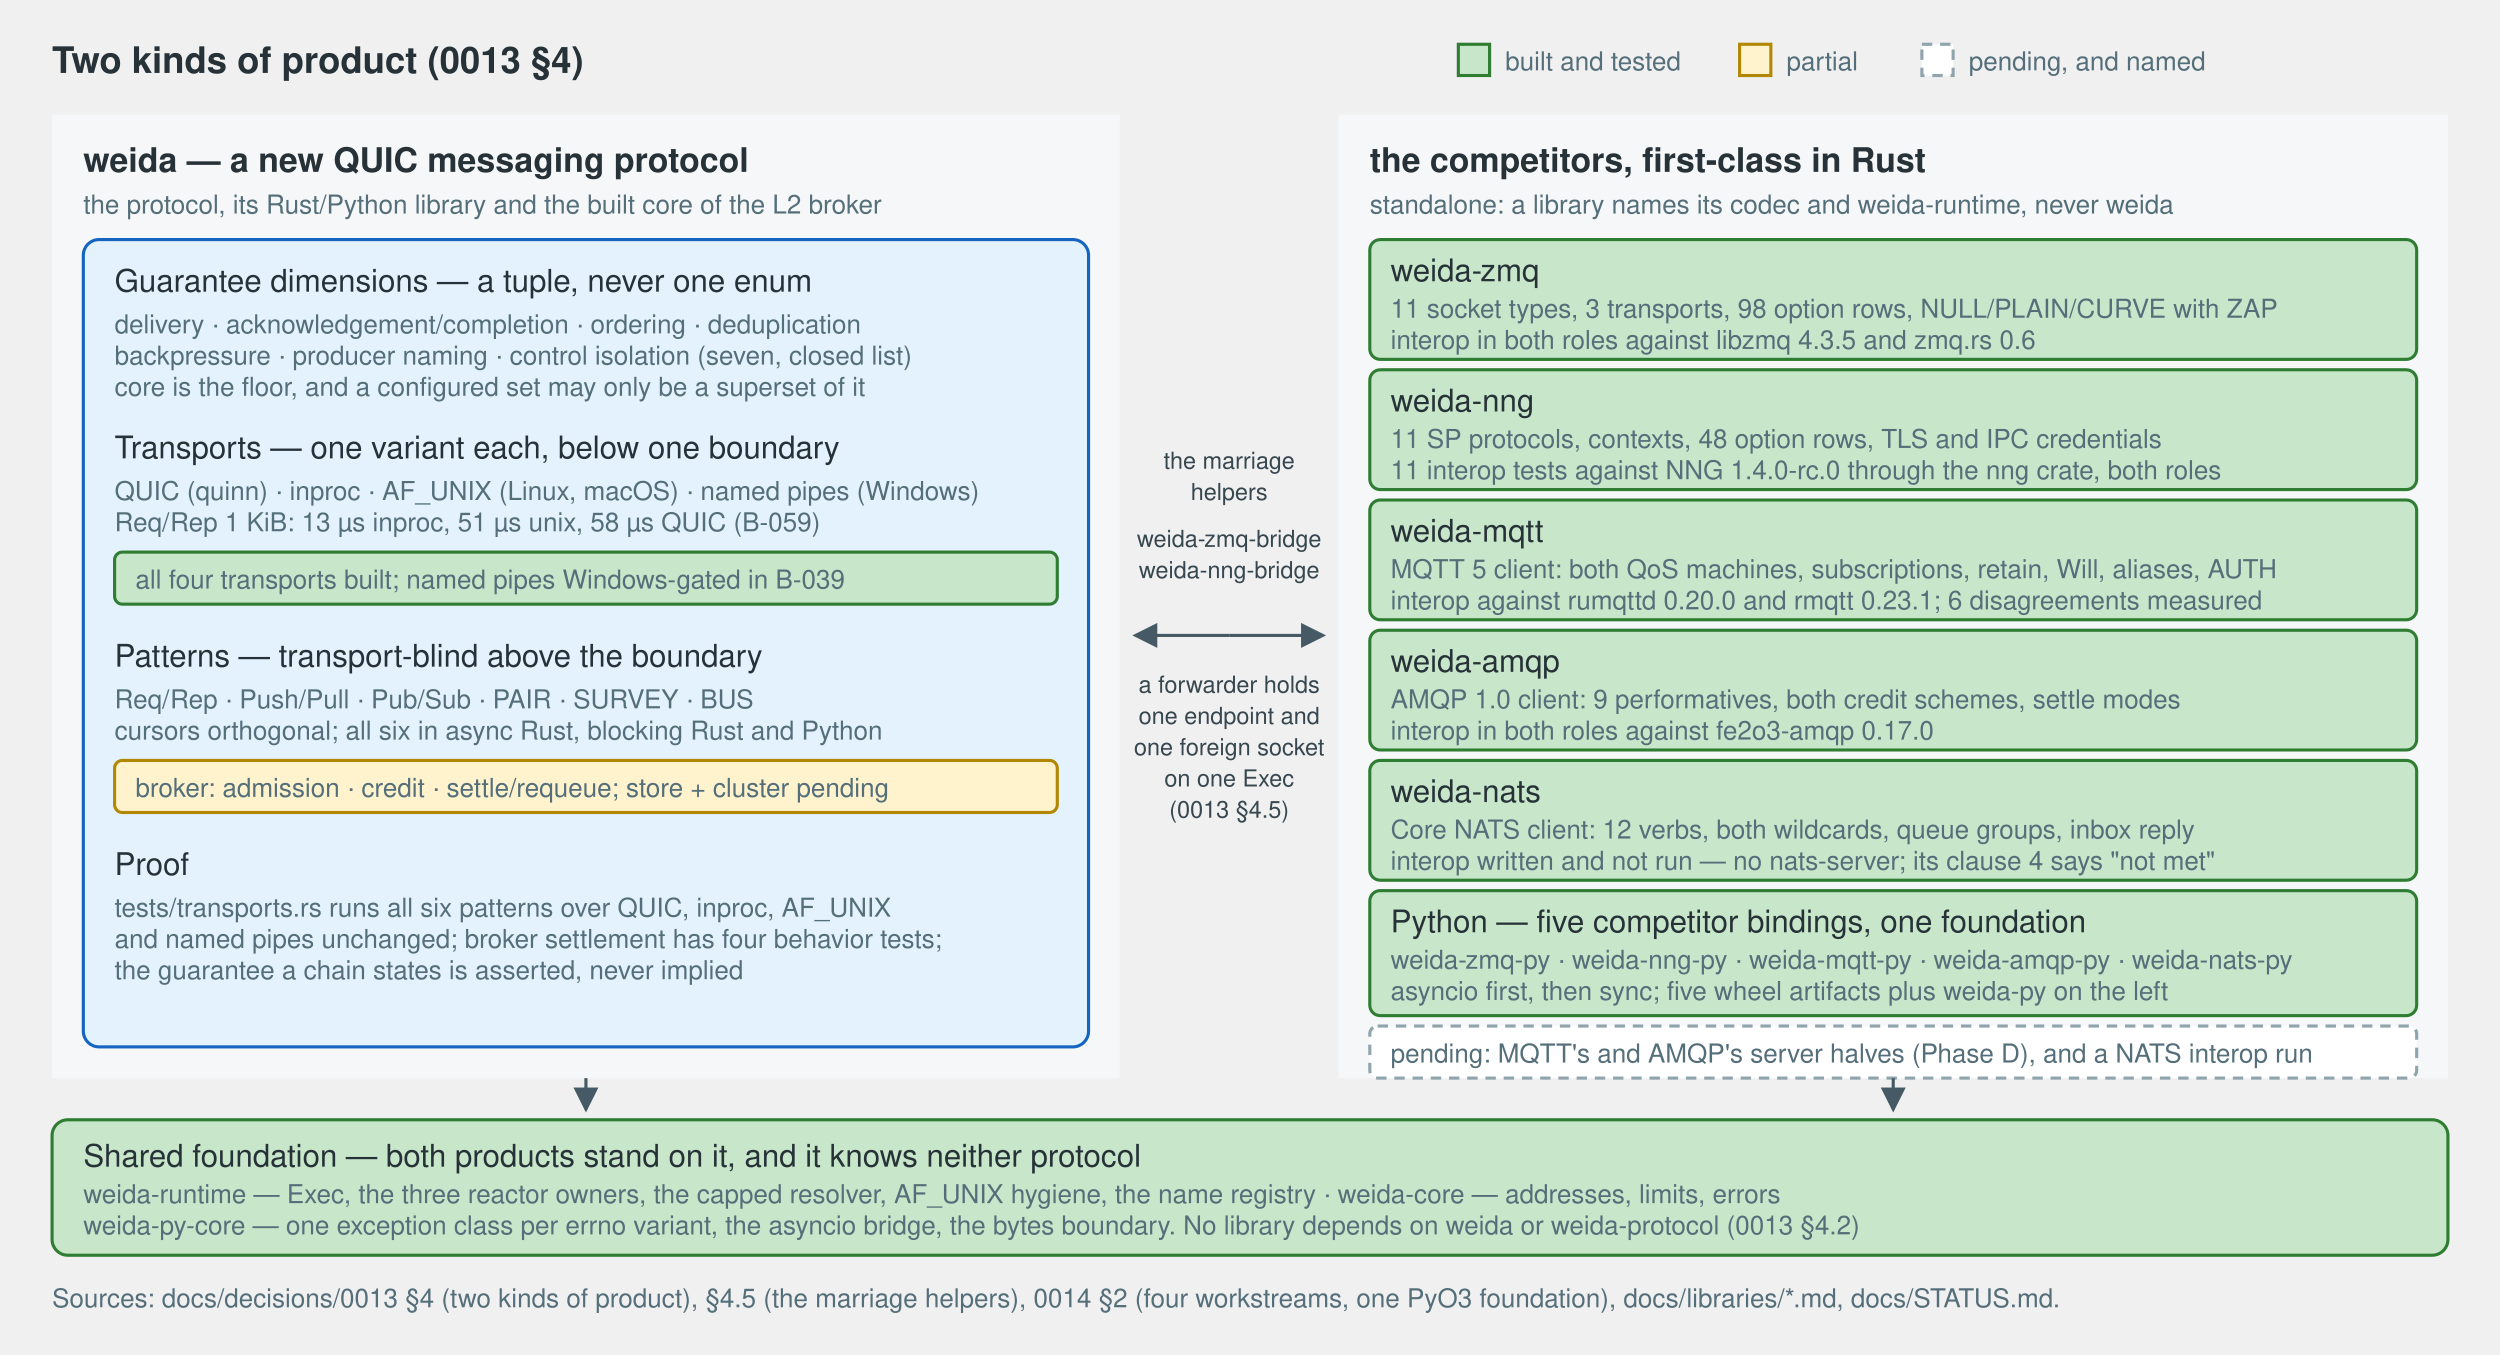
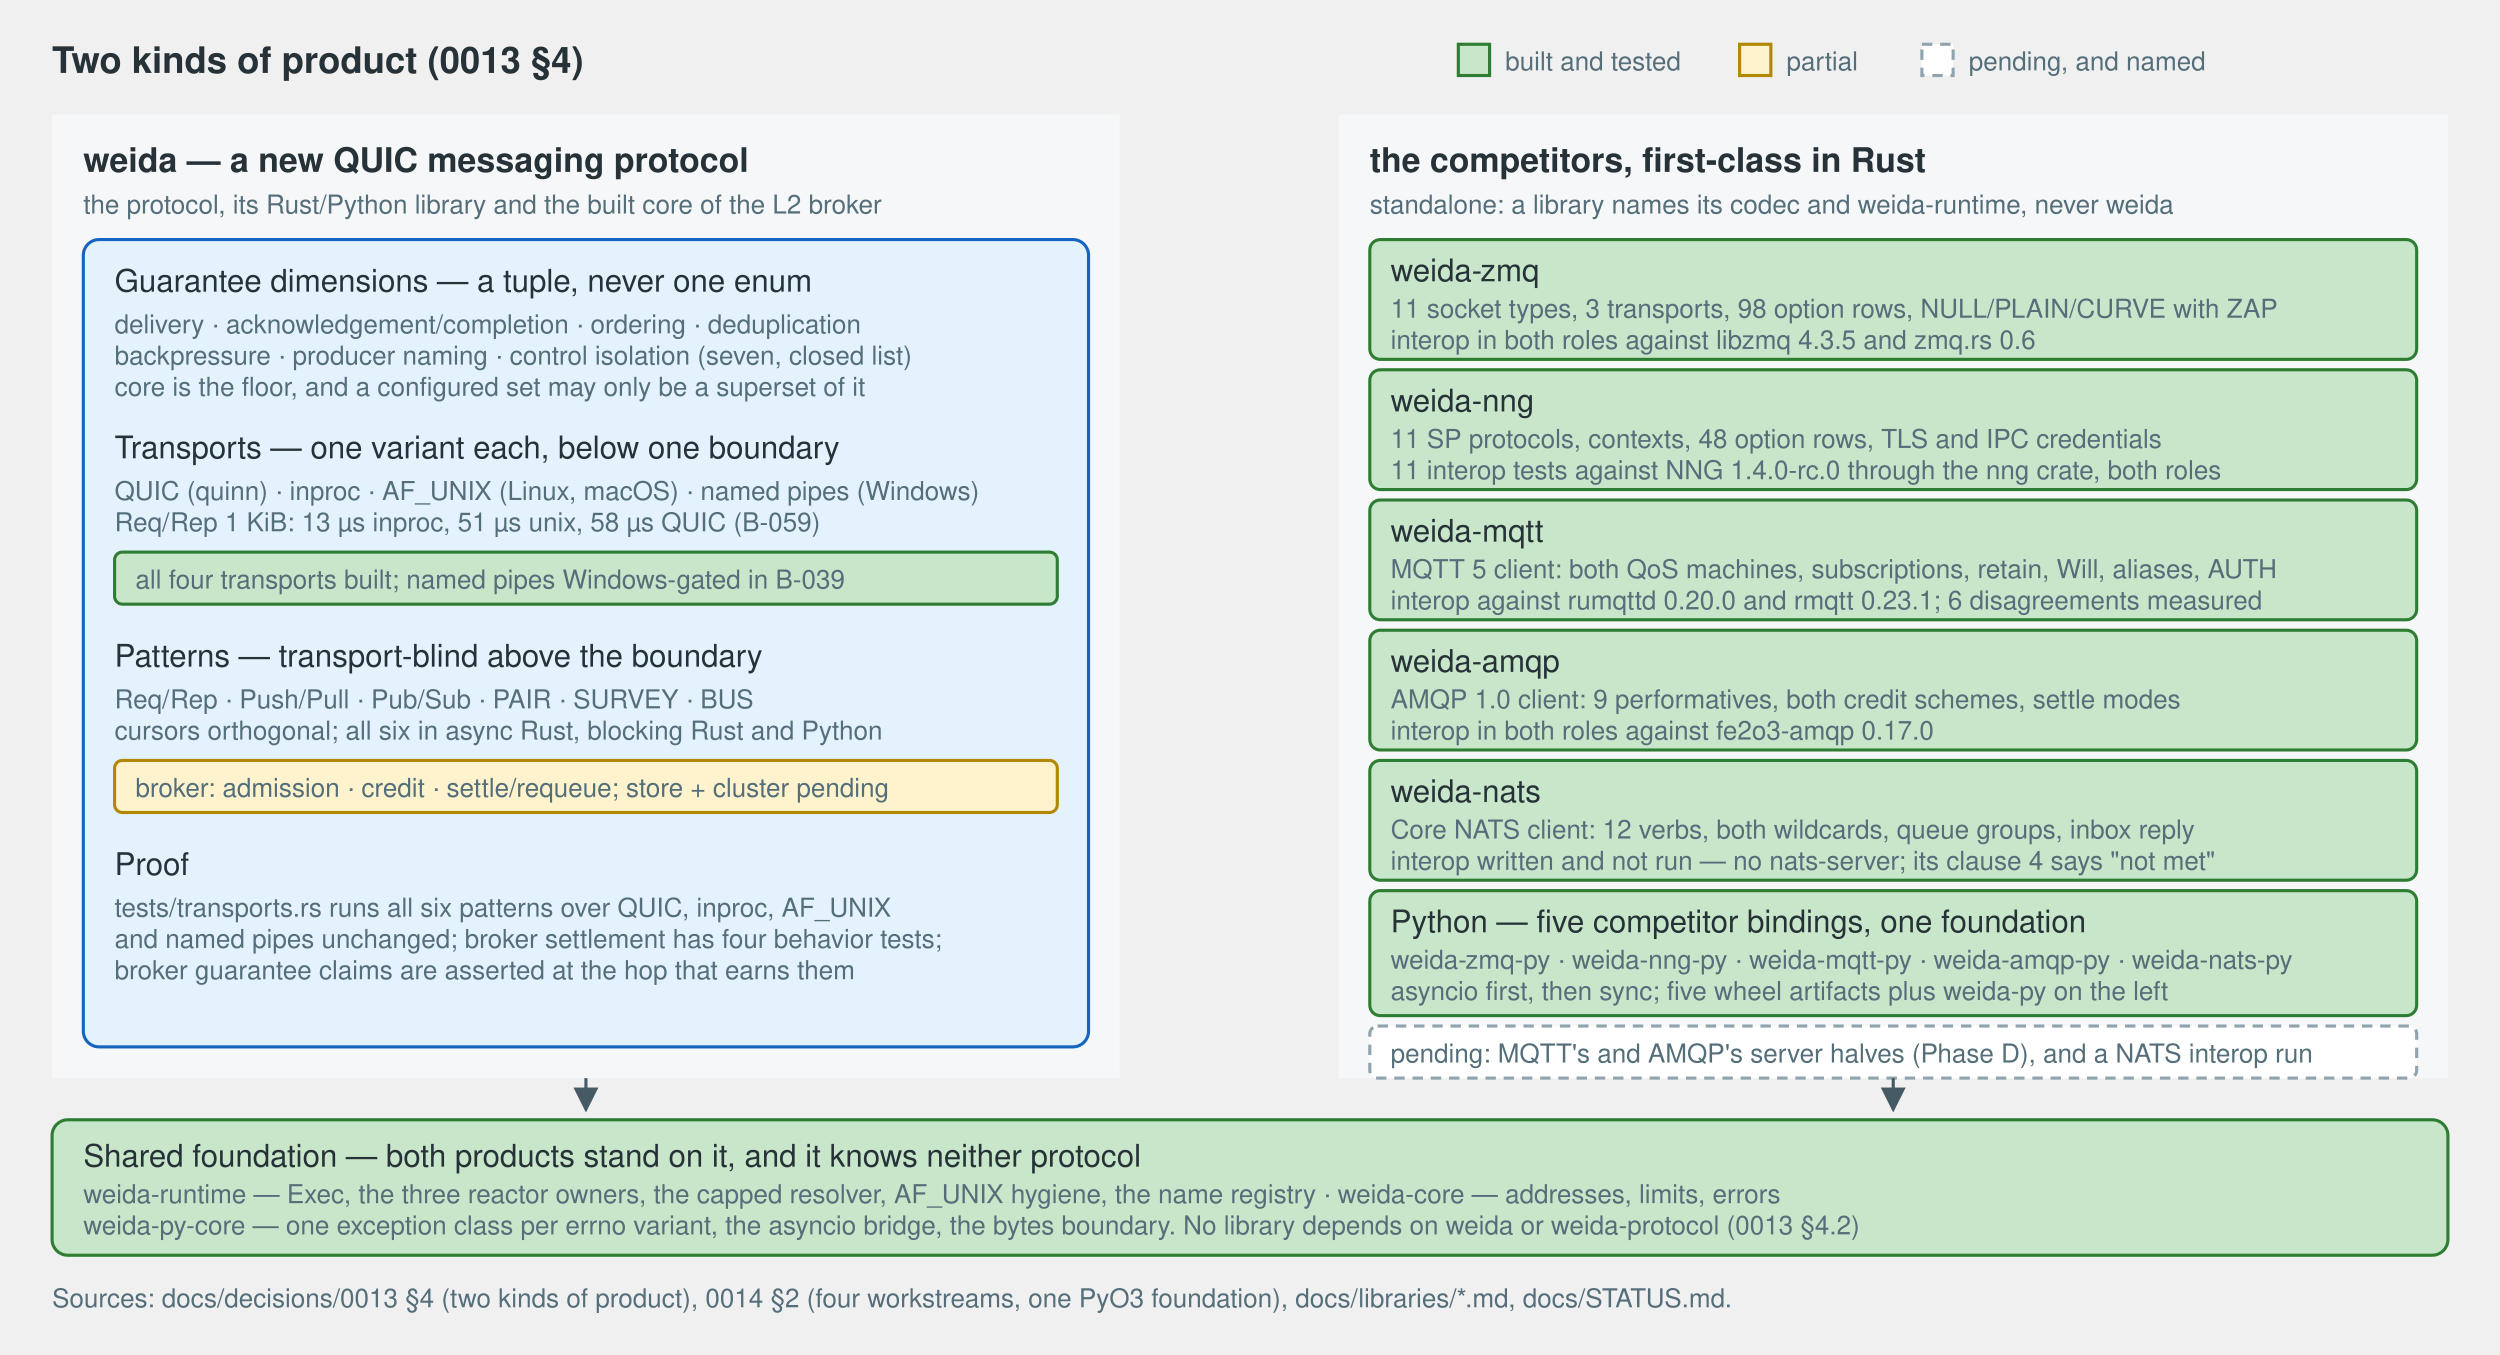
<svg xmlns="http://www.w3.org/2000/svg" width="960" height="520" viewBox="0 0 960 520" font-family="Helvetica, Arial, sans-serif" font-size="12">
  <defs>
    <style>
      .box     { fill:#ffffff; stroke:#455a64; stroke-width:1.2; }
      .built   { fill:#c8e6c9; stroke:#2e7d32; stroke-width:1.2; }
      .weida   { fill:#e3f2fd; stroke:#1565c0; stroke-width:1.2; }
      .partial { fill:#fff3cd; stroke:#b28704; stroke-width:1.2; }
      .missing { fill:#ffffff; stroke:#90a4ae; stroke-width:1.2; stroke-dasharray:4 3; }
      .band    { fill:#f5f7f8; stroke:none; }
      .lbl     { fill:#263238; }
      .sub     { fill:#546e7a; font-size:10px; }
      .title   { fill:#263238; font-size:14px; font-weight:bold; }
      .head    { fill:#263238; font-size:13px; font-weight:bold; }
      .side    { fill:#37474f; font-size:11px; font-weight:bold; }
      .ev      { fill:#37474f; font-size:9px; }
      .arrow   { stroke:#455a64; stroke-width:1.2; fill:none; marker-end:url(#a); }
    </style>
    <marker id="a" markerWidth="8" markerHeight="8" refX="7" refY="4" orient="auto">
      <path d="M0,0 L8,4 L0,8 z" fill="#455a64" />
    </marker>
  </defs>
  <text x="20" y="28" class="title">Two kinds of product (0013 §4)</text>
  <g>
    <rect x="560" y="17" width="12" height="12" class="built" />
    <text x="578" y="27" class="sub">built and tested</text>
    <rect x="668" y="17" width="12" height="12" class="partial" />
    <text x="686" y="27" class="sub">partial</text>
    <rect x="738" y="17" width="12" height="12" class="missing" />
    <text x="756" y="27" class="sub">pending, and named</text>
  </g>
  <rect x="20" y="44" width="410" height="370" class="band" />
  <text x="32" y="66" class="head">weida — a new QUIC messaging protocol</text>
  <text x="32" y="82" class="sub">the protocol, its Rust/Python library and the built core of the L2 broker</text>
  <rect x="32" y="92" width="386" height="310" rx="6" class="weida" />
  <text x="44" y="112" class="lbl">Guarantee dimensions — a tuple, never one enum</text>
  <text x="44" y="128" class="sub">delivery · acknowledgement/completion · ordering · deduplication</text>
  <text x="44" y="140" class="sub">backpressure · producer naming · control isolation (seven, closed list)</text>
  <text x="44" y="152" class="sub">core is the floor, and a configured set may only be a superset of it</text>
  <text x="44" y="176" class="lbl">Transports — one variant each, below one boundary</text>
  <text x="44" y="192" class="sub">QUIC (quinn) · inproc · AF_UNIX (Linux, macOS) · named pipes (Windows)</text>
  <text x="44" y="204" class="sub">Req/Rep 1 KiB: 13 µs inproc, 51 µs unix, 58 µs QUIC (B-059)</text>
  <rect x="44" y="212" width="362" height="20" rx="3" class="built" />
  <text x="52" y="226" class="sub">all four transports built; named pipes Windows-gated in B-039</text>
  <text x="44" y="256" class="lbl">Patterns — transport-blind above the boundary</text>
  <text x="44" y="272" class="sub">Req/Rep · Push/Pull · Pub/Sub · PAIR · SURVEY · BUS</text>
  <text x="44" y="284" class="sub">cursors orthogonal; all six in async Rust, blocking Rust and Python</text>
  <rect x="44" y="292" width="362" height="20" rx="3" class="partial" />
  <text x="52" y="306" class="sub">broker: admission · credit · settle/requeue; store + cluster pending</text>
  <text x="44" y="336" class="lbl">Proof</text>
  <text x="44" y="352" class="sub">tests/transports.rs runs all six patterns over QUIC, inproc, AF_UNIX</text>
  <text x="44" y="364" class="sub">and named pipes unchanged; broker settlement has four behavior tests;</text>
-   <text x="44" y="376" class="sub">the guarantee a chain states is asserted, never implied</text>
-   <text x="472" y="180" class="ev" text-anchor="middle">the marriage</text>
-   <text x="472" y="192" class="ev" text-anchor="middle">helpers</text>
-   <text x="472" y="210" class="ev" text-anchor="middle">weida-zmq-bridge</text>
-   <text x="472" y="222" class="ev" text-anchor="middle">weida-nng-bridge</text>
-   <path d="M472,244 L436,244" class="arrow" />
-   <path d="M472,244 L508,244" class="arrow" />
-   <text x="472" y="266" class="ev" text-anchor="middle">a forwarder holds</text>
-   <text x="472" y="278" class="ev" text-anchor="middle">one endpoint and</text>
-   <text x="472" y="290" class="ev" text-anchor="middle">one foreign socket</text>
-   <text x="472" y="302" class="ev" text-anchor="middle">on one Exec</text>
-   <text x="472" y="314" class="ev" text-anchor="middle">(0013 §4.5)</text>
+   <text x="44" y="376" class="sub">broker guarantee claims are asserted at the hop that earns them</text>
  <rect x="514" y="44" width="426" height="370" class="band" />
  <text x="526" y="66" class="head">the competitors, first-class in Rust</text>
  <text x="526" y="82" class="sub">standalone: a library names its codec and weida-runtime, never weida</text>
  <rect x="526" y="92" width="402" height="46" rx="4" class="built" />
  <text x="534" y="108" class="lbl">weida-zmq</text>
  <text x="534" y="122" class="sub">11 socket types, 3 transports, 98 option rows, NULL/PLAIN/CURVE with ZAP</text>
  <text x="534" y="134" class="sub">interop in both roles against libzmq 4.3.5 and zmq.rs 0.6</text>
  <rect x="526" y="142" width="402" height="46" rx="4" class="built" />
  <text x="534" y="158" class="lbl">weida-nng</text>
  <text x="534" y="172" class="sub">11 SP protocols, contexts, 48 option rows, TLS and IPC credentials</text>
  <text x="534" y="184" class="sub">11 interop tests against NNG 1.4.0-rc.0 through the nng crate, both roles</text>
  <rect x="526" y="192" width="402" height="46" rx="4" class="built" />
  <text x="534" y="208" class="lbl">weida-mqtt</text>
  <text x="534" y="222" class="sub">MQTT 5 client: both QoS machines, subscriptions, retain, Will, aliases, AUTH</text>
  <text x="534" y="234" class="sub">interop against rumqttd 0.20.0 and rmqtt 0.23.1; 6 disagreements measured</text>
  <rect x="526" y="242" width="402" height="46" rx="4" class="built" />
  <text x="534" y="258" class="lbl">weida-amqp</text>
  <text x="534" y="272" class="sub">AMQP 1.0 client: 9 performatives, both credit schemes, settle modes</text>
  <text x="534" y="284" class="sub">interop in both roles against fe2o3-amqp 0.17.0</text>
  <rect x="526" y="292" width="402" height="46" rx="4" class="built" />
  <text x="534" y="308" class="lbl">weida-nats</text>
  <text x="534" y="322" class="sub">Core NATS client: 12 verbs, both wildcards, queue groups, inbox reply</text>
  <text x="534" y="334" class="sub">interop written and not run — no nats-server; its clause 4 says "not met"</text>
  <rect x="526" y="342" width="402" height="48" rx="4" class="built" />
  <text x="534" y="358" class="lbl">Python — five competitor bindings, one foundation</text>
  <text x="534" y="372" class="sub">weida-zmq-py · weida-nng-py · weida-mqtt-py · weida-amqp-py · weida-nats-py</text>
  <text x="534" y="384" class="sub">asyncio first, then sync; five wheel artifacts plus weida-py on the left</text>
  <rect x="526" y="394" width="402" height="20" rx="3" class="missing" />
  <text x="534" y="408" class="sub">pending: MQTT's and AMQP's server halves (Phase D), and a NATS interop run</text>
  <path d="M225,414 L225,426" class="arrow" />
  <path d="M727,414 L727,426" class="arrow" />
  <rect x="20" y="430" width="920" height="52" rx="6" class="built" />
  <text x="32" y="448" class="lbl">Shared foundation — both products stand on it, and it knows neither protocol</text>
  <text x="32" y="462" class="sub">weida-runtime — Exec, the three reactor owners, the capped resolver, AF_UNIX hygiene, the name registry · weida-core — addresses, limits, errors</text>
  <text x="32" y="474" class="sub">weida-py-core — one exception class per errno variant, the asyncio bridge, the bytes boundary. No library depends on weida or weida-protocol (0013 §4.2)</text>
-   <text x="20" y="502" class="sub">Sources: docs/decisions/0013 §4 (two kinds of product), §4.5 (the marriage helpers), 0014 §2 (four workstreams, one PyO3 foundation), docs/libraries/*.md, docs/STATUS.md.</text>
+   <text x="20" y="502" class="sub">Sources: docs/decisions/0013 §4 (two kinds of product), 0014 §2 (four workstreams, one PyO3 foundation), docs/libraries/*.md, docs/STATUS.md.</text>
</svg>
